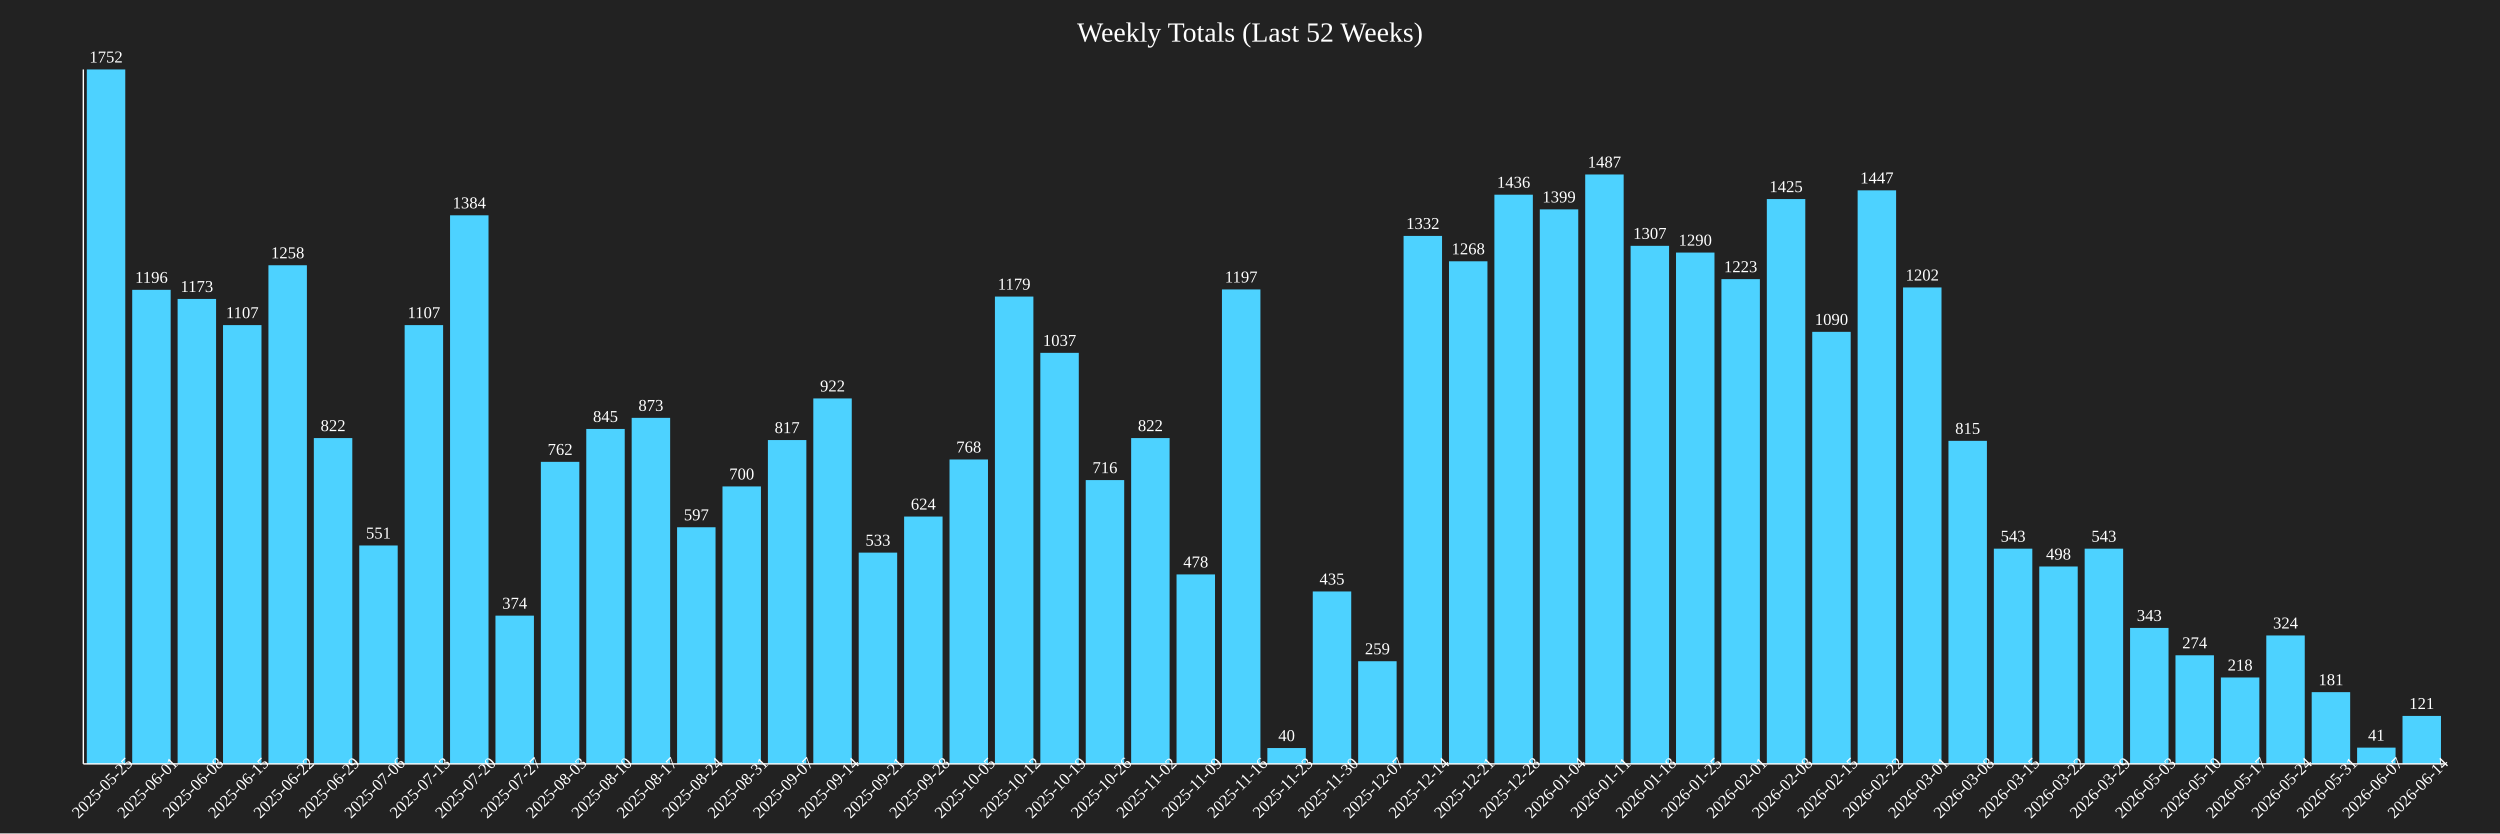
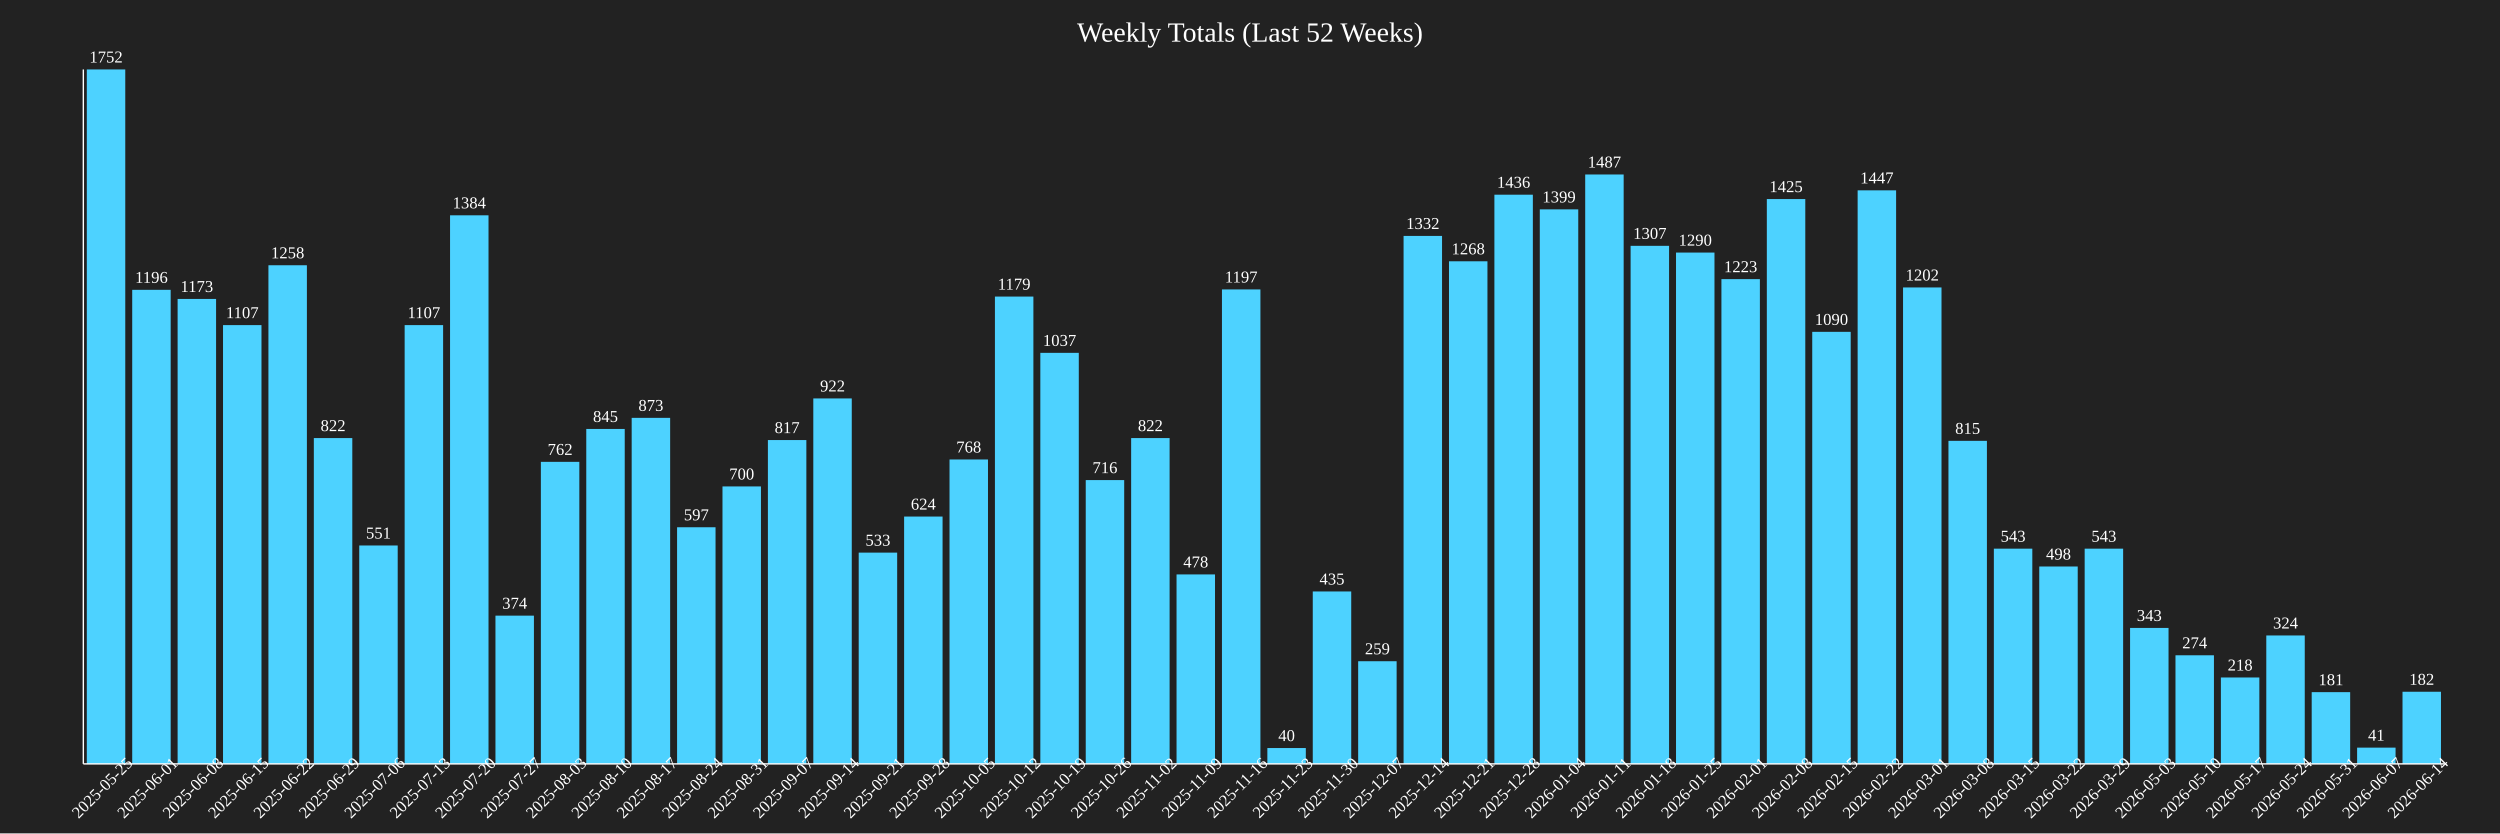
<svg xmlns="http://www.w3.org/2000/svg" baseProfile="full" height="600" version="1.1" width="1800">
  <defs />
  <rect fill="#222222" height="100%" width="100%" x="0" y="0" />
  <text fill="white" font-size="20" text-anchor="middle" x="900.0" y="30">Weekly Totals (Last 52 Weeks)</text>
  <rect fill="#4DD2FF" height="500.0" width="27.692" x="62.5" y="50.0" />
  <text fill="white" font-size="12" text-anchor="middle" x="76.346" y="45.0">1752</text>
  <text fill="white" font-size="12" text-anchor="middle" transform="rotate(-45,76.34615,570)" x="76.346" y="570">2025-05-25</text>
  <rect fill="#4DD2FF" height="341.324" width="27.692" x="95.192" y="208.676" />
  <text fill="white" font-size="12" text-anchor="middle" x="109.038" y="203.676">1196</text>
  <text fill="white" font-size="12" text-anchor="middle" transform="rotate(-45,109.0385,570)" x="109.038" y="570">2025-06-01</text>
  <rect fill="#4DD2FF" height="334.76" width="27.692" x="127.885" y="215.24" />
  <text fill="white" font-size="12" text-anchor="middle" x="141.731" y="210.24">1173</text>
  <text fill="white" font-size="12" text-anchor="middle" transform="rotate(-45,141.7308,570)" x="141.731" y="570">2025-06-08</text>
  <rect fill="#4DD2FF" height="315.925" width="27.692" x="160.577" y="234.075" />
  <text fill="white" font-size="12" text-anchor="middle" x="174.423" y="229.075">1107</text>
  <text fill="white" font-size="12" text-anchor="middle" transform="rotate(-45,174.4231,570)" x="174.423" y="570">2025-06-15</text>
  <rect fill="#4DD2FF" height="359.018" width="27.692" x="193.269" y="190.982" />
  <text fill="white" font-size="12" text-anchor="middle" x="207.115" y="185.982">1258</text>
  <text fill="white" font-size="12" text-anchor="middle" transform="rotate(-45,207.1154,570)" x="207.115" y="570">2025-06-22</text>
  <rect fill="#4DD2FF" height="234.589" width="27.692" x="225.962" y="315.411" />
  <text fill="white" font-size="12" text-anchor="middle" x="239.808" y="310.411">822</text>
  <text fill="white" font-size="12" text-anchor="middle" transform="rotate(-45,239.8077,570)" x="239.808" y="570">2025-06-29</text>
  <rect fill="#4DD2FF" height="157.249" width="27.692" x="258.654" y="392.751" />
  <text fill="white" font-size="12" text-anchor="middle" x="272.5" y="387.751">551</text>
  <text fill="white" font-size="12" text-anchor="middle" transform="rotate(-45,272.5,570)" x="272.5" y="570">2025-07-06</text>
  <rect fill="#4DD2FF" height="315.925" width="27.692" x="291.346" y="234.075" />
  <text fill="white" font-size="12" text-anchor="middle" x="305.192" y="229.075">1107</text>
  <text fill="white" font-size="12" text-anchor="middle" transform="rotate(-45,305.1923,570)" x="305.192" y="570">2025-07-13</text>
  <rect fill="#4DD2FF" height="394.977" width="27.692" x="324.038" y="155.023" />
  <text fill="white" font-size="12" text-anchor="middle" x="337.885" y="150.023">1384</text>
  <text fill="white" font-size="12" text-anchor="middle" transform="rotate(-45,337.8846,570)" x="337.885" y="570">2025-07-20</text>
  <rect fill="#4DD2FF" height="106.735" width="27.692" x="356.731" y="443.265" />
  <text fill="white" font-size="12" text-anchor="middle" x="370.577" y="438.265">374</text>
  <text fill="white" font-size="12" text-anchor="middle" transform="rotate(-45,370.5769,570)" x="370.577" y="570">2025-07-27</text>
  <rect fill="#4DD2FF" height="217.466" width="27.692" x="389.423" y="332.534" />
  <text fill="white" font-size="12" text-anchor="middle" x="403.269" y="327.534">762</text>
  <text fill="white" font-size="12" text-anchor="middle" transform="rotate(-45,403.2692,570)" x="403.269" y="570">2025-08-03</text>
  <rect fill="#4DD2FF" height="241.153" width="27.692" x="422.115" y="308.847" />
  <text fill="white" font-size="12" text-anchor="middle" x="435.962" y="303.847">845</text>
  <text fill="white" font-size="12" text-anchor="middle" transform="rotate(-45,435.9615,570)" x="435.962" y="570">2025-08-10</text>
  <rect fill="#4DD2FF" height="249.144" width="27.692" x="454.808" y="300.856" />
  <text fill="white" font-size="12" text-anchor="middle" x="468.654" y="295.856">873</text>
  <text fill="white" font-size="12" text-anchor="middle" transform="rotate(-45,468.6538,570)" x="468.654" y="570">2025-08-17</text>
  <rect fill="#4DD2FF" height="170.377" width="27.692" x="487.5" y="379.623" />
  <text fill="white" font-size="12" text-anchor="middle" x="501.346" y="374.623">597</text>
  <text fill="white" font-size="12" text-anchor="middle" transform="rotate(-45,501.3462,570)" x="501.346" y="570">2025-08-24</text>
  <rect fill="#4DD2FF" height="199.772" width="27.692" x="520.192" y="350.228" />
  <text fill="white" font-size="12" text-anchor="middle" x="534.038" y="345.228">700</text>
  <text fill="white" font-size="12" text-anchor="middle" transform="rotate(-45,534.0385,570)" x="534.038" y="570">2025-08-31</text>
  <rect fill="#4DD2FF" height="233.162" width="27.692" x="552.885" y="316.838" />
  <text fill="white" font-size="12" text-anchor="middle" x="566.731" y="311.838">817</text>
  <text fill="white" font-size="12" text-anchor="middle" transform="rotate(-45,566.7308,570)" x="566.731" y="570">2025-09-07</text>
  <rect fill="#4DD2FF" height="263.128" width="27.692" x="585.577" y="286.872" />
  <text fill="white" font-size="12" text-anchor="middle" x="599.423" y="281.872">922</text>
  <text fill="white" font-size="12" text-anchor="middle" transform="rotate(-45,599.4231,570)" x="599.423" y="570">2025-09-14</text>
  <rect fill="#4DD2FF" height="152.112" width="27.692" x="618.269" y="397.888" />
  <text fill="white" font-size="12" text-anchor="middle" x="632.115" y="392.888">533</text>
  <text fill="white" font-size="12" text-anchor="middle" transform="rotate(-45,632.1154,570)" x="632.115" y="570">2025-09-21</text>
  <rect fill="#4DD2FF" height="178.082" width="27.692" x="650.962" y="371.918" />
  <text fill="white" font-size="12" text-anchor="middle" x="664.808" y="366.918">624</text>
  <text fill="white" font-size="12" text-anchor="middle" transform="rotate(-45,664.8077,570)" x="664.808" y="570">2025-09-28</text>
  <rect fill="#4DD2FF" height="219.178" width="27.692" x="683.654" y="330.822" />
  <text fill="white" font-size="12" text-anchor="middle" x="697.5" y="325.822">768</text>
  <text fill="white" font-size="12" text-anchor="middle" transform="rotate(-45,697.5,570)" x="697.5" y="570">2025-10-05</text>
  <rect fill="#4DD2FF" height="336.473" width="27.692" x="716.346" y="213.527" />
  <text fill="white" font-size="12" text-anchor="middle" x="730.192" y="208.527">1179</text>
  <text fill="white" font-size="12" text-anchor="middle" transform="rotate(-45,730.1923,570)" x="730.192" y="570">2025-10-12</text>
  <rect fill="#4DD2FF" height="295.947" width="27.692" x="749.038" y="254.053" />
  <text fill="white" font-size="12" text-anchor="middle" x="762.885" y="249.053">1037</text>
  <text fill="white" font-size="12" text-anchor="middle" transform="rotate(-45,762.8846,570)" x="762.885" y="570">2025-10-19</text>
  <rect fill="#4DD2FF" height="204.338" width="27.692" x="781.731" y="345.662" />
  <text fill="white" font-size="12" text-anchor="middle" x="795.577" y="340.662">716</text>
  <text fill="white" font-size="12" text-anchor="middle" transform="rotate(-45,795.5769,570)" x="795.577" y="570">2025-10-26</text>
  <rect fill="#4DD2FF" height="234.589" width="27.692" x="814.423" y="315.411" />
  <text fill="white" font-size="12" text-anchor="middle" x="828.269" y="310.411">822</text>
  <text fill="white" font-size="12" text-anchor="middle" transform="rotate(-45,828.2692,570)" x="828.269" y="570">2025-11-02</text>
  <rect fill="#4DD2FF" height="136.416" width="27.692" x="847.115" y="413.584" />
  <text fill="white" font-size="12" text-anchor="middle" x="860.962" y="408.584">478</text>
  <text fill="white" font-size="12" text-anchor="middle" transform="rotate(-45,860.9615,570)" x="860.962" y="570">2025-11-09</text>
  <rect fill="#4DD2FF" height="341.61" width="27.692" x="879.808" y="208.39" />
  <text fill="white" font-size="12" text-anchor="middle" x="893.654" y="203.39">1197</text>
  <text fill="white" font-size="12" text-anchor="middle" transform="rotate(-45,893.6538,570)" x="893.654" y="570">2025-11-16</text>
  <rect fill="#4DD2FF" height="11.416" width="27.692" x="912.5" y="538.584" />
  <text fill="white" font-size="12" text-anchor="middle" x="926.346" y="533.584">40</text>
  <text fill="white" font-size="12" text-anchor="middle" transform="rotate(-45,926.3462,570)" x="926.346" y="570">2025-11-23</text>
  <rect fill="#4DD2FF" height="124.144" width="27.692" x="945.192" y="425.856" />
  <text fill="white" font-size="12" text-anchor="middle" x="959.038" y="420.856">435</text>
  <text fill="white" font-size="12" text-anchor="middle" transform="rotate(-45,959.0385,570)" x="959.038" y="570">2025-11-30</text>
  <rect fill="#4DD2FF" height="73.916" width="27.692" x="977.885" y="476.084" />
  <text fill="white" font-size="12" text-anchor="middle" x="991.731" y="471.084">259</text>
  <text fill="white" font-size="12" text-anchor="middle" transform="rotate(-45,991.7308,570)" x="991.731" y="570">2025-12-07</text>
  <rect fill="#4DD2FF" height="380.137" width="27.692" x="1010.577" y="169.863" />
  <text fill="white" font-size="12" text-anchor="middle" x="1024.423" y="164.863">1332</text>
  <text fill="white" font-size="12" text-anchor="middle" transform="rotate(-45,1024.423,570)" x="1024.423" y="570">2025-12-14</text>
  <rect fill="#4DD2FF" height="361.872" width="27.692" x="1043.269" y="188.128" />
  <text fill="white" font-size="12" text-anchor="middle" x="1057.115" y="183.128">1268</text>
  <text fill="white" font-size="12" text-anchor="middle" transform="rotate(-45,1057.115,570)" x="1057.115" y="570">2025-12-21</text>
  <rect fill="#4DD2FF" height="409.817" width="27.692" x="1075.962" y="140.183" />
  <text fill="white" font-size="12" text-anchor="middle" x="1089.808" y="135.183">1436</text>
  <text fill="white" font-size="12" text-anchor="middle" transform="rotate(-45,1089.808,570)" x="1089.808" y="570">2025-12-28</text>
  <rect fill="#4DD2FF" height="399.258" width="27.692" x="1108.654" y="150.742" />
  <text fill="white" font-size="12" text-anchor="middle" x="1122.5" y="145.742">1399</text>
  <text fill="white" font-size="12" text-anchor="middle" transform="rotate(-45,1122.5,570)" x="1122.5" y="570">2026-01-04</text>
  <rect fill="#4DD2FF" height="424.372" width="27.692" x="1141.346" y="125.628" />
  <text fill="white" font-size="12" text-anchor="middle" x="1155.192" y="120.628">1487</text>
  <text fill="white" font-size="12" text-anchor="middle" transform="rotate(-45,1155.192,570)" x="1155.192" y="570">2026-01-11</text>
  <rect fill="#4DD2FF" height="373.002" width="27.692" x="1174.038" y="176.998" />
  <text fill="white" font-size="12" text-anchor="middle" x="1187.885" y="171.998">1307</text>
  <text fill="white" font-size="12" text-anchor="middle" transform="rotate(-45,1187.885,570)" x="1187.885" y="570">2026-01-18</text>
  <rect fill="#4DD2FF" height="368.151" width="27.692" x="1206.731" y="181.849" />
  <text fill="white" font-size="12" text-anchor="middle" x="1220.577" y="176.849">1290</text>
  <text fill="white" font-size="12" text-anchor="middle" transform="rotate(-45,1220.577,570)" x="1220.577" y="570">2026-01-25</text>
  <rect fill="#4DD2FF" height="349.03" width="27.692" x="1239.423" y="200.97" />
  <text fill="white" font-size="12" text-anchor="middle" x="1253.269" y="195.97">1223</text>
  <text fill="white" font-size="12" text-anchor="middle" transform="rotate(-45,1253.269,570)" x="1253.269" y="570">2026-02-01</text>
  <rect fill="#4DD2FF" height="406.678" width="27.692" x="1272.115" y="143.322" />
  <text fill="white" font-size="12" text-anchor="middle" x="1285.962" y="138.322">1425</text>
  <text fill="white" font-size="12" text-anchor="middle" transform="rotate(-45,1285.962,570)" x="1285.962" y="570">2026-02-08</text>
  <rect fill="#4DD2FF" height="311.073" width="27.692" x="1304.808" y="238.927" />
  <text fill="white" font-size="12" text-anchor="middle" x="1318.654" y="233.927">1090</text>
  <text fill="white" font-size="12" text-anchor="middle" transform="rotate(-45,1318.654,570)" x="1318.654" y="570">2026-02-15</text>
  <rect fill="#4DD2FF" height="412.957" width="27.692" x="1337.5" y="137.043" />
  <text fill="white" font-size="12" text-anchor="middle" x="1351.346" y="132.043">1447</text>
  <text fill="white" font-size="12" text-anchor="middle" transform="rotate(-45,1351.346,570)" x="1351.346" y="570">2026-02-22</text>
  <rect fill="#4DD2FF" height="343.037" width="27.692" x="1370.192" y="206.963" />
  <text fill="white" font-size="12" text-anchor="middle" x="1384.038" y="201.963">1202</text>
  <text fill="white" font-size="12" text-anchor="middle" transform="rotate(-45,1384.038,570)" x="1384.038" y="570">2026-03-01</text>
  <rect fill="#4DD2FF" height="232.591" width="27.692" x="1402.885" y="317.409" />
  <text fill="white" font-size="12" text-anchor="middle" x="1416.731" y="312.409">815</text>
  <text fill="white" font-size="12" text-anchor="middle" transform="rotate(-45,1416.731,570)" x="1416.731" y="570">2026-03-08</text>
  <rect fill="#4DD2FF" height="154.966" width="27.692" x="1435.577" y="395.034" />
  <text fill="white" font-size="12" text-anchor="middle" x="1449.423" y="390.034">543</text>
  <text fill="white" font-size="12" text-anchor="middle" transform="rotate(-45,1449.423,570)" x="1449.423" y="570">2026-03-15</text>
  <rect fill="#4DD2FF" height="142.123" width="27.692" x="1468.269" y="407.877" />
  <text fill="white" font-size="12" text-anchor="middle" x="1482.115" y="402.877">498</text>
  <text fill="white" font-size="12" text-anchor="middle" transform="rotate(-45,1482.115,570)" x="1482.115" y="570">2026-03-22</text>
  <rect fill="#4DD2FF" height="154.966" width="27.692" x="1500.962" y="395.034" />
  <text fill="white" font-size="12" text-anchor="middle" x="1514.808" y="390.034">543</text>
  <text fill="white" font-size="12" text-anchor="middle" transform="rotate(-45,1514.808,570)" x="1514.808" y="570">2026-03-29</text>
  <rect fill="#4DD2FF" height="97.888" width="27.692" x="1533.654" y="452.112" />
  <text fill="white" font-size="12" text-anchor="middle" x="1547.5" y="447.112">343</text>
  <text fill="white" font-size="12" text-anchor="middle" transform="rotate(-45,1547.5,570)" x="1547.5" y="570">2026-05-03</text>
  <rect fill="#4DD2FF" height="78.196" width="27.692" x="1566.346" y="471.804" />
  <text fill="white" font-size="12" text-anchor="middle" x="1580.192" y="466.804">274</text>
  <text fill="white" font-size="12" text-anchor="middle" transform="rotate(-45,1580.192,570)" x="1580.192" y="570">2026-05-10</text>
  <rect fill="#4DD2FF" height="62.215" width="27.692" x="1599.038" y="487.785" />
  <text fill="white" font-size="12" text-anchor="middle" x="1612.885" y="482.785">218</text>
  <text fill="white" font-size="12" text-anchor="middle" transform="rotate(-45,1612.885,570)" x="1612.885" y="570">2026-05-17</text>
  <rect fill="#4DD2FF" height="92.466" width="27.692" x="1631.731" y="457.534" />
  <text fill="white" font-size="12" text-anchor="middle" x="1645.577" y="452.534">324</text>
  <text fill="white" font-size="12" text-anchor="middle" transform="rotate(-45,1645.577,570)" x="1645.577" y="570">2026-05-24</text>
  <rect fill="#4DD2FF" height="51.655" width="27.692" x="1664.423" y="498.345" />
  <text fill="white" font-size="12" text-anchor="middle" x="1678.269" y="493.345">181</text>
  <text fill="white" font-size="12" text-anchor="middle" transform="rotate(-45,1678.269,570)" x="1678.269" y="570">2026-05-31</text>
  <rect fill="#4DD2FF" height="11.701" width="27.692" x="1697.115" y="538.299" />
  <text fill="white" font-size="12" text-anchor="middle" x="1710.962" y="533.299">41</text>
  <text fill="white" font-size="12" text-anchor="middle" transform="rotate(-45,1710.962,570)" x="1710.962" y="570">2026-06-07</text>
-   <rect fill="#4DD2FF" height="34.532" width="27.692" x="1729.808" y="515.468" />
-   <text fill="white" font-size="12" text-anchor="middle" x="1743.654" y="510.468">121</text>
+   <rect fill="#4DD2FF" height="51.941" width="27.692" x="1729.808" y="498.059" />
+   <text fill="white" font-size="12" text-anchor="middle" x="1743.654" y="493.059">182</text>
  <text fill="white" font-size="12" text-anchor="middle" transform="rotate(-45,1743.654,570)" x="1743.654" y="570">2026-06-14</text>
  <line stroke="white" x1="60" x2="60" y1="50" y2="550" />
  <line stroke="white" x1="60" x2="1760" y1="550" y2="550" />
</svg>
